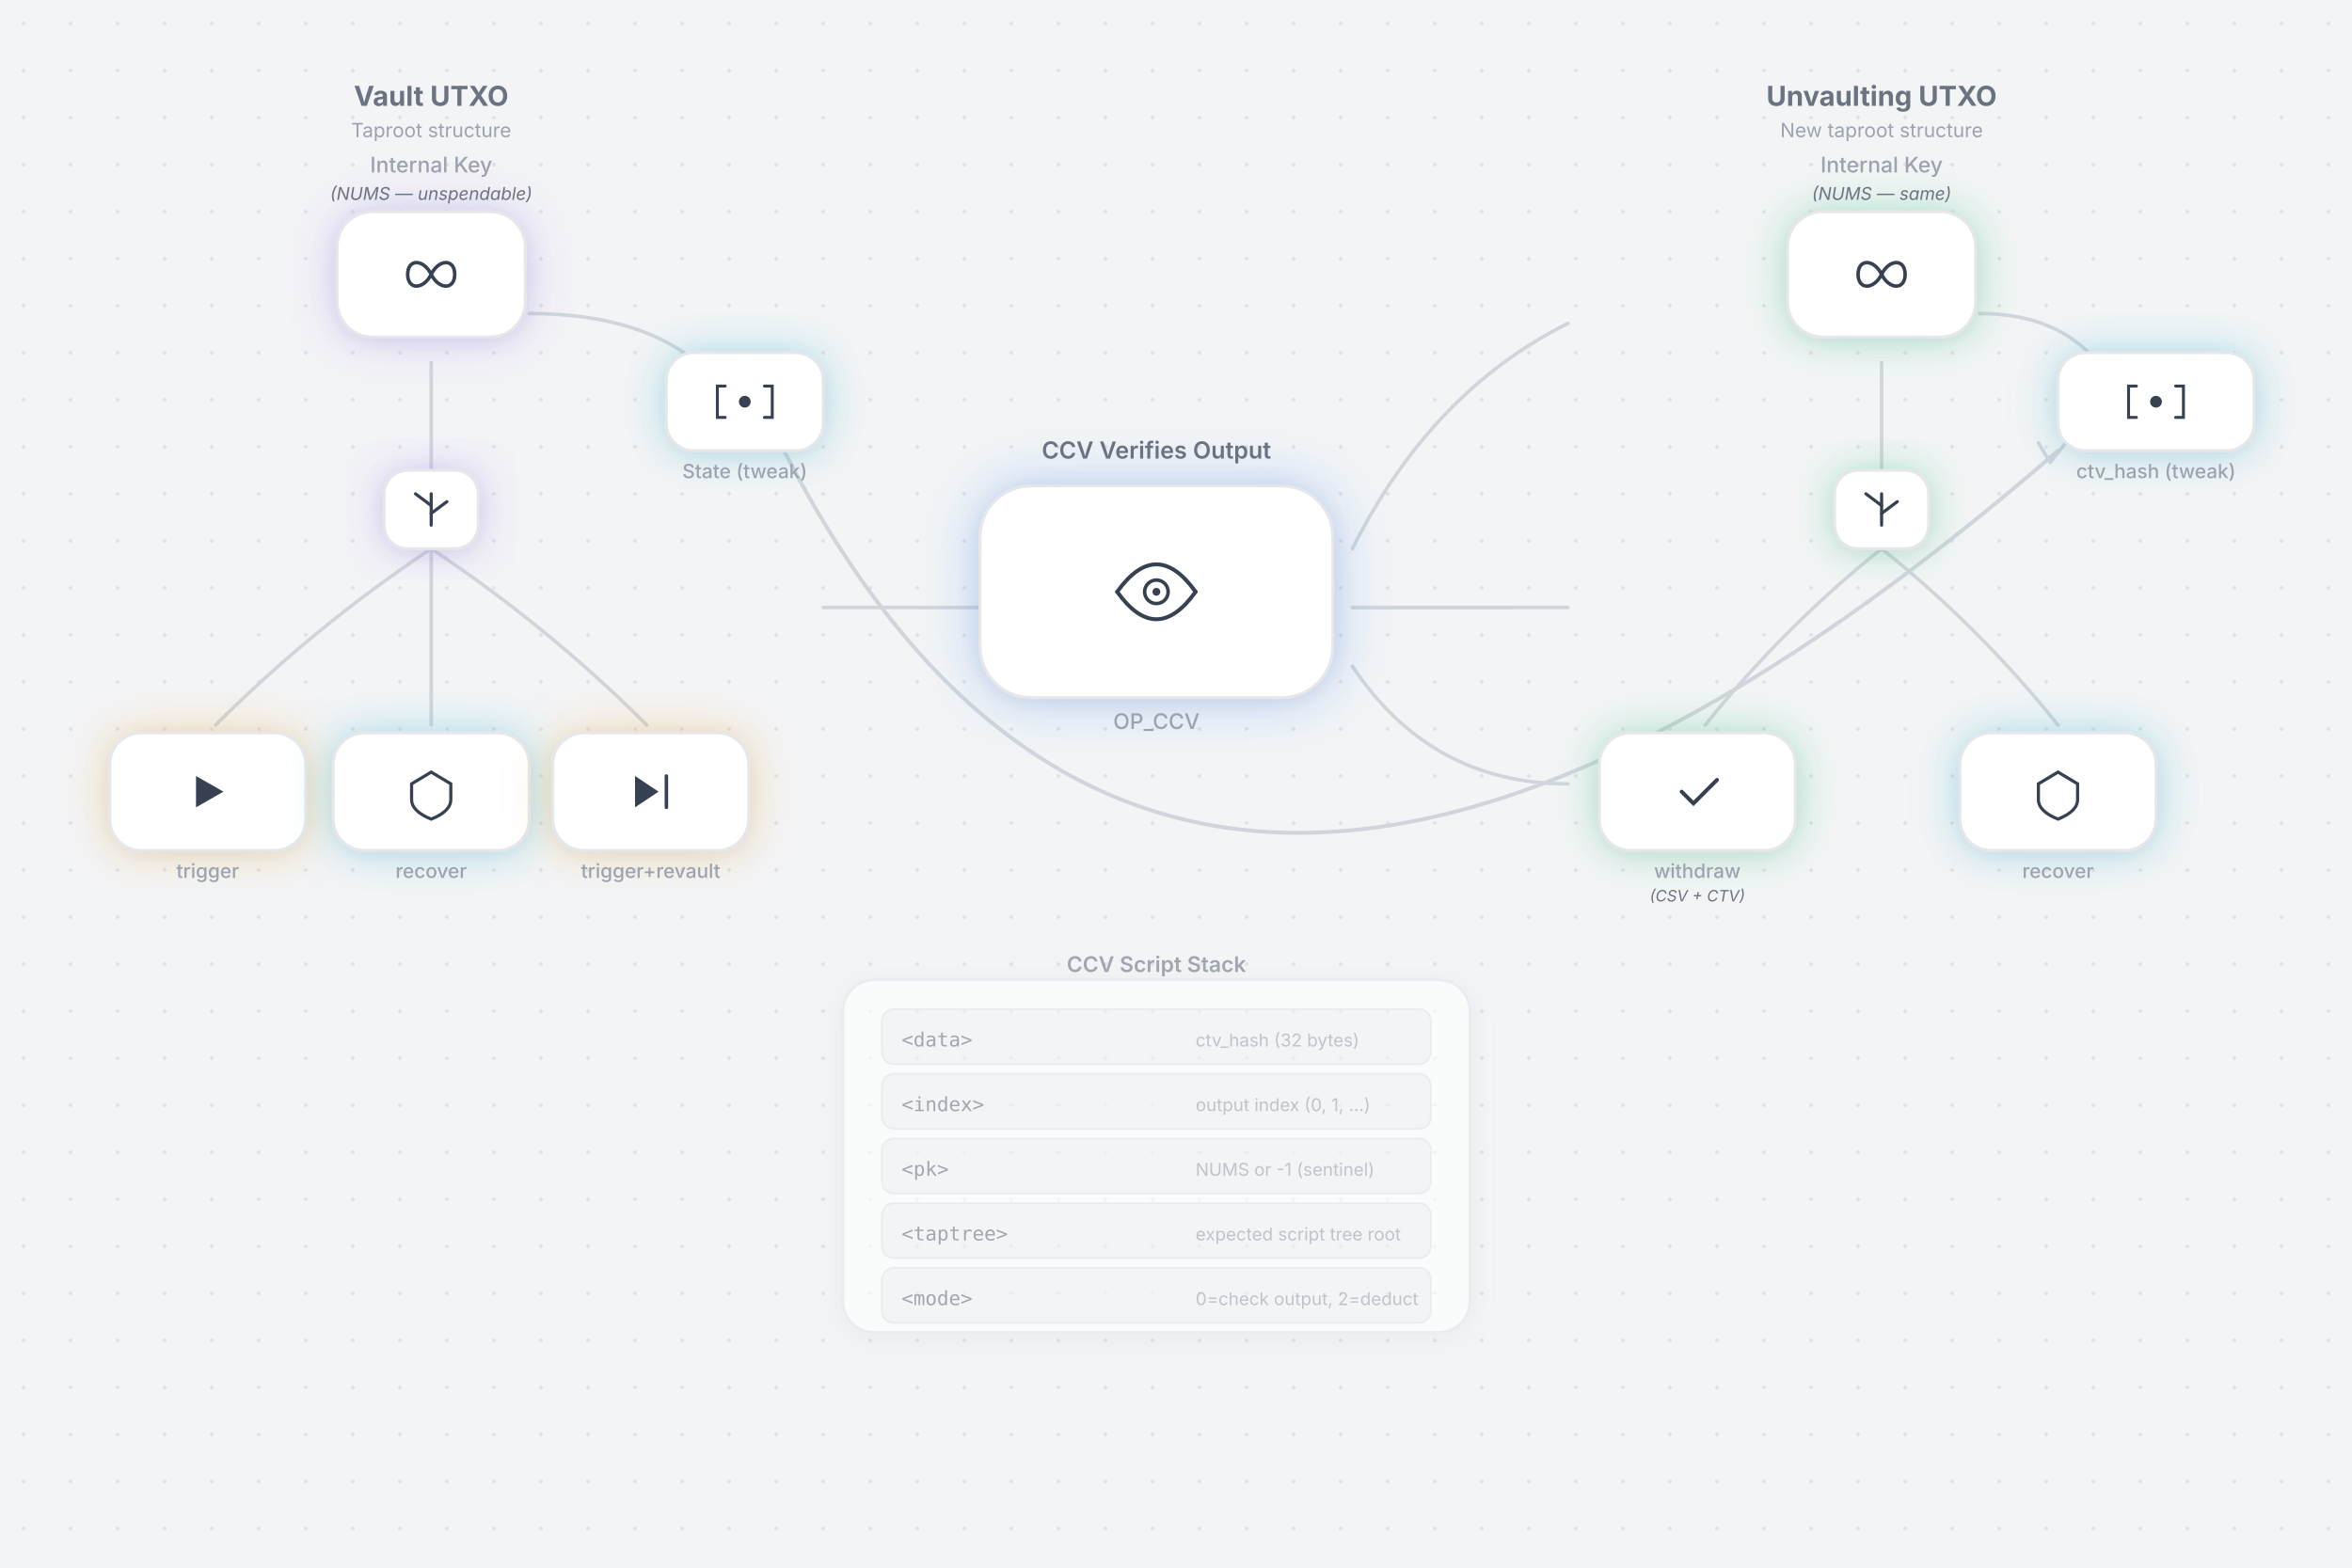
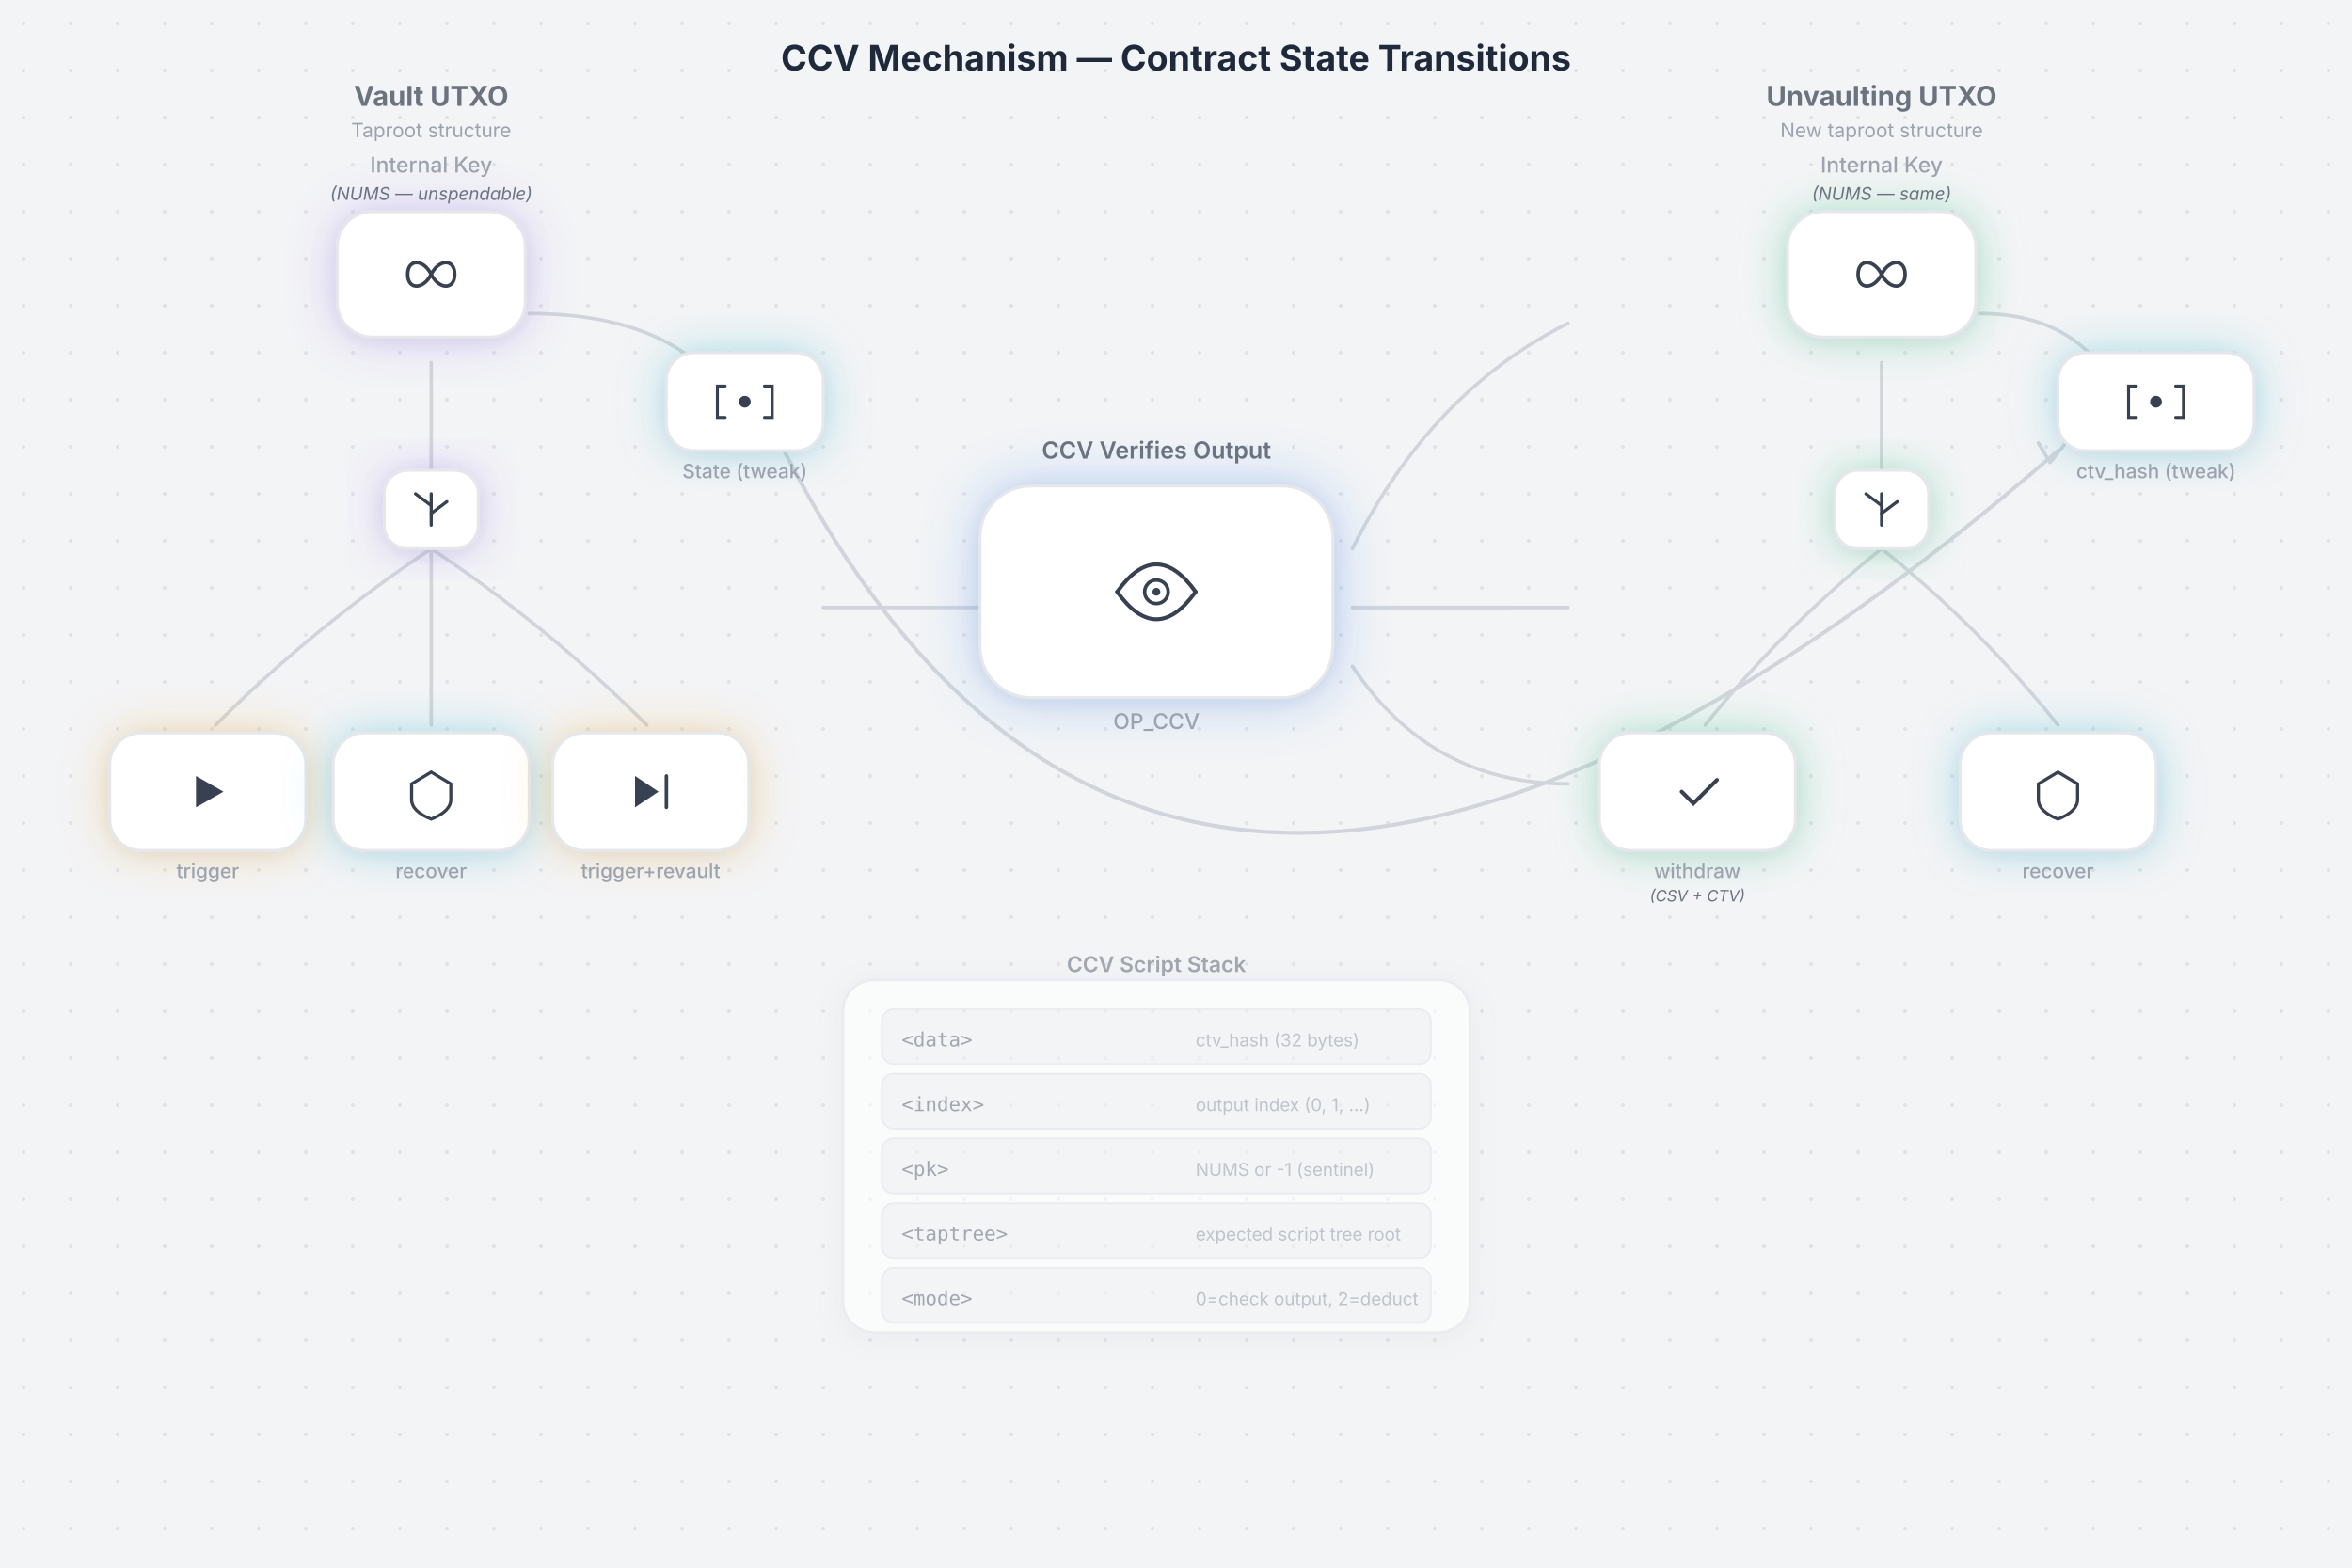
<svg xmlns="http://www.w3.org/2000/svg" viewBox="0 0 1200 800" width="1200" height="800" font-family="system-ui, -apple-system, sans-serif">
  <defs>
    <pattern id="dots" x="0" y="0" width="24" height="24" patternUnits="userSpaceOnUse">
      <circle cx="12" cy="12" r="1" fill="#c9cdd3" opacity="0.45" />
    </pattern>
    <filter id="cardShadow" x="-20%" y="-20%" width="140%" height="140%">
      <feDropShadow dx="0" dy="2" stdDeviation="6" flood-color="#9ca3b0" flood-opacity="0.18" />
    </filter>
    <filter id="activeGlow" x="-50%" y="-50%" width="200%" height="200%">
      <feDropShadow dx="0" dy="0" stdDeviation="18" flood-color="#ffffff" flood-opacity="0.55" />
      <feDropShadow dx="0" dy="0" stdDeviation="10" flood-color="#e0e7ff" flood-opacity="0.4" />
    </filter>
    <filter id="purpleGlow" x="-40%" y="-40%" width="180%" height="180%">
      <feDropShadow dx="0" dy="0" stdDeviation="12" flood-color="#8b5cf6" flood-opacity="0.3" />
    </filter>
    <filter id="blueGlow" x="-40%" y="-40%" width="180%" height="180%">
      <feDropShadow dx="0" dy="0" stdDeviation="14" flood-color="#3b82f6" flood-opacity="0.35" />
    </filter>
    <filter id="amberGlow" x="-40%" y="-40%" width="180%" height="180%">
      <feDropShadow dx="0" dy="0" stdDeviation="12" flood-color="#f59e0b" flood-opacity="0.3" />
    </filter>
    <filter id="greenGlow" x="-40%" y="-40%" width="180%" height="180%">
      <feDropShadow dx="0" dy="0" stdDeviation="12" flood-color="#22c55e" flood-opacity="0.3" />
    </filter>
    <filter id="cyanGlow" x="-40%" y="-40%" width="180%" height="180%">
      <feDropShadow dx="0" dy="0" stdDeviation="12" flood-color="#06b6d4" flood-opacity="0.3" />
    </filter>
    <filter id="redGlow" x="-40%" y="-40%" width="180%" height="180%">
      <feDropShadow dx="0" dy="0" stdDeviation="12" flood-color="#ef4444" flood-opacity="0.3" />
    </filter>
    <linearGradient id="purpleGrad" x1="0" y1="0" x2="1" y2="1">
      <stop offset="0%" stop-color="#8b5cf6" />
      <stop offset="100%" stop-color="#6d28d9" />
    </linearGradient>
    <linearGradient id="blueGrad" x1="0" y1="0" x2="1" y2="1">
      <stop offset="0%" stop-color="#3b82f6" />
      <stop offset="100%" stop-color="#1d4ed8" />
    </linearGradient>
    <linearGradient id="amberGrad" x1="0" y1="0" x2="1" y2="1">
      <stop offset="0%" stop-color="#f59e0b" />
      <stop offset="100%" stop-color="#d97706" />
    </linearGradient>
    <linearGradient id="greenGrad" x1="0" y1="0" x2="1" y2="1">
      <stop offset="0%" stop-color="#22c55e" />
      <stop offset="100%" stop-color="#16a34a" />
    </linearGradient>
    <linearGradient id="cyanGrad" x1="0" y1="0" x2="1" y2="1">
      <stop offset="0%" stop-color="#06b6d4" />
      <stop offset="100%" stop-color="#0891b2" />
    </linearGradient>
  </defs>
  <rect width="1200" height="800" fill="#f3f4f6" />
  <rect width="1200" height="800" fill="url(#dots)" />
+   <text x="600" y="36" fill="#1e293b" font-size="18" text-anchor="middle" font-weight="700">CCV Mechanism — Contract State Transitions</text>
  <line x1="220" y1="185" x2="220" y2="240" stroke="#d1d5db" stroke-width="1.8" stroke-linecap="round" />
  <path d="M220,280 Q160,320 110,370" stroke="#d1d5db" stroke-width="1.8" stroke-linecap="round" fill="none" />
  <line x1="220" y1="280" x2="220" y2="370" stroke="#d1d5db" stroke-width="1.8" stroke-linecap="round" />
  <path d="M220,280 Q280,320 330,370" stroke="#d1d5db" stroke-width="1.8" stroke-linecap="round" fill="none" />
  <path d="M270,160 Q340,160 370,200" stroke="#d1d5db" stroke-width="1.8" stroke-linecap="round" fill="none" />
  <line x1="420" y1="310" x2="500" y2="310" stroke="#d1d5db" stroke-width="1.8" stroke-linecap="round" />
  <path d="M690" y1="280" stroke="#d1d5db" stroke-width="1.8" stroke-linecap="round" fill="none" />
  <line x1="690" y1="310" x2="770" y2="310" stroke="#d1d5db" stroke-width="1.8" stroke-linecap="round" />
  <path d="M690,280 Q730,200 800,165" stroke="#d1d5db" stroke-width="1.8" stroke-linecap="round" fill="none" />
  <line x1="690" y1="310" x2="800" y2="310" stroke="#d1d5db" stroke-width="1.8" stroke-linecap="round" />
  <path d="M690,340 Q730,400 800,400" stroke="#d1d5db" stroke-width="1.8" stroke-linecap="round" fill="none" />
  <line x1="960" y1="185" x2="960" y2="240" stroke="#d1d5db" stroke-width="1.8" stroke-linecap="round" />
  <path d="M960,280 Q910,320 870,370" stroke="#d1d5db" stroke-width="1.8" stroke-linecap="round" fill="none" />
  <path d="M960,280 Q1010,320 1050,370" stroke="#d1d5db" stroke-width="1.8" stroke-linecap="round" fill="none" />
  <path d="M1010,160 Q1060,160 1080,200" stroke="#d1d5db" stroke-width="1.8" stroke-linecap="round" fill="none" />
  <path d="M400,230 Q600,620 1050,230" stroke="#d1d5db" stroke-width="2" stroke-linecap="round" fill="none" />
  <path d="M1046,236 L1054,226 M1046,236 L1040,226" stroke="#d1d5db" stroke-width="1.8" stroke-linecap="round" fill="none" />
  <line x1="220" y1="185" x2="220" y2="240" stroke="#8b5cf6" stroke-width="2.2" stroke-dasharray="8,6" stroke-linecap="round" opacity="0">
    <animate attributeName="opacity" values="0;0;0.55;0.55;0;0" keyTimes="0;0.02;0.05;0.23;0.25;1" dur="16s" repeatCount="indefinite" />
    <animate attributeName="stroke-dashoffset" from="0" to="-14" dur="0.3s" repeatCount="indefinite" />
  </line>
  <path d="M220,280 Q160,320 110,370" stroke="#8b5cf6" stroke-width="2.2" stroke-dasharray="8,6" stroke-linecap="round" fill="none" opacity="0">
    <animate attributeName="opacity" values="0;0;0.55;0.55;0;0" keyTimes="0;0.06;0.09;0.23;0.25;1" dur="16s" repeatCount="indefinite" />
    <animate attributeName="stroke-dashoffset" from="0" to="-14" dur="0.35s" repeatCount="indefinite" />
  </path>
  <line x1="220" y1="280" x2="220" y2="370" stroke="#8b5cf6" stroke-width="2.2" stroke-dasharray="8,6" stroke-linecap="round" opacity="0">
    <animate attributeName="opacity" values="0;0;0.55;0.55;0;0" keyTimes="0;0.08;0.11;0.23;0.25;1" dur="16s" repeatCount="indefinite" />
    <animate attributeName="stroke-dashoffset" from="0" to="-14" dur="0.35s" repeatCount="indefinite" />
  </line>
  <path d="M220,280 Q280,320 330,370" stroke="#8b5cf6" stroke-width="2.2" stroke-dasharray="8,6" stroke-linecap="round" fill="none" opacity="0">
    <animate attributeName="opacity" values="0;0;0.55;0.55;0;0" keyTimes="0;0.10;0.13;0.23;0.25;1" dur="16s" repeatCount="indefinite" />
    <animate attributeName="stroke-dashoffset" from="0" to="-14" dur="0.35s" repeatCount="indefinite" />
  </path>
  <path d="M690,280 Q730,200 800,165" stroke="#3b82f6" stroke-width="2.2" stroke-dasharray="8,6" stroke-linecap="round" fill="none" opacity="0">
    <animate attributeName="opacity" values="0;0;0.55;0.55;0;0" keyTimes="0;0.28;0.32;0.48;0.50;1" dur="16s" repeatCount="indefinite" />
    <animate attributeName="stroke-dashoffset" from="0" to="-14" dur="0.3s" repeatCount="indefinite" />
  </path>
  <line x1="690" y1="310" x2="800" y2="310" stroke="#3b82f6" stroke-width="2.2" stroke-dasharray="8,6" stroke-linecap="round" opacity="0">
    <animate attributeName="opacity" values="0;0;0.55;0.55;0;0" keyTimes="0;0.32;0.35;0.48;0.50;1" dur="16s" repeatCount="indefinite" />
    <animate attributeName="stroke-dashoffset" from="0" to="-14" dur="0.3s" repeatCount="indefinite" />
  </line>
  <path d="M690,340 Q730,400 800,400" stroke="#3b82f6" stroke-width="2.2" stroke-dasharray="8,6" stroke-linecap="round" fill="none" opacity="0">
    <animate attributeName="opacity" values="0;0;0.55;0.55;0;0" keyTimes="0;0.36;0.39;0.48;0.50;1" dur="16s" repeatCount="indefinite" />
    <animate attributeName="stroke-dashoffset" from="0" to="-14" dur="0.3s" repeatCount="indefinite" />
  </path>
  <path d="M400,230 Q600,620 1050,230" stroke="#06b6d4" stroke-width="2.5" stroke-dasharray="10,7" stroke-linecap="round" fill="none" opacity="0">
    <animate attributeName="opacity" values="0;0;0.55;0.55;0;0" keyTimes="0;0.50;0.53;0.73;0.75;1" dur="16s" repeatCount="indefinite" />
    <animate attributeName="stroke-dashoffset" from="0" to="-17" dur="0.8s" repeatCount="indefinite" />
  </path>
  <line x1="960" y1="185" x2="960" y2="240" stroke="#22c55e" stroke-width="2.2" stroke-dasharray="8,6" stroke-linecap="round" opacity="0">
    <animate attributeName="opacity" values="0;0;0.55;0.55;0;0" keyTimes="0;0.75;0.77;0.88;0.90;1" dur="16s" repeatCount="indefinite" />
    <animate attributeName="stroke-dashoffset" from="0" to="-14" dur="0.3s" repeatCount="indefinite" />
  </line>
  <path d="M960,280 Q910,320 870,370" stroke="#22c55e" stroke-width="2.2" stroke-dasharray="8,6" stroke-linecap="round" fill="none" opacity="0">
    <animate attributeName="opacity" values="0;0;0.55;0.55;0;0" keyTimes="0;0.77;0.79;0.88;0.90;1" dur="16s" repeatCount="indefinite" />
    <animate attributeName="stroke-dashoffset" from="0" to="-14" dur="0.35s" repeatCount="indefinite" />
  </path>
  <path d="M960,280 Q1010,320 1050,370" stroke="#22c55e" stroke-width="2.2" stroke-dasharray="8,6" stroke-linecap="round" fill="none" opacity="0">
    <animate attributeName="opacity" values="0;0;0.55;0.55;0;0" keyTimes="0;0.79;0.81;0.88;0.90;1" dur="16s" repeatCount="indefinite" />
    <animate attributeName="stroke-dashoffset" from="0" to="-14" dur="0.35s" repeatCount="indefinite" />
  </path>
  <g opacity="0">
    <animate attributeName="opacity" values="0;0;1;1;0;0" keyTimes="0;0.05;0.08;0.23;0.25;1" dur="16s" repeatCount="indefinite" />
    <circle r="3.5" fill="#8b5cf6">
      <animate attributeName="opacity" values="0.1;0.8;0.8;0.1" dur="0.5s" repeatCount="indefinite" />
      <animate attributeName="cx" from="220" to="220" dur="0.5s" repeatCount="indefinite" />
      <animate attributeName="cy" from="185" to="240" dur="0.5s" repeatCount="indefinite" />
    </circle>
    <circle r="3" fill="#c4b5fd">
      <animate attributeName="opacity" values="0.1;0.6;0.6;0.1" dur="0.7s" repeatCount="indefinite" />
      <animateMotion path="M220,280 Q160,320 110,370" dur="0.7s" repeatCount="indefinite" />
    </circle>
    <circle r="3" fill="#c4b5fd">
      <animate attributeName="opacity" values="0.1;0.6;0.6;0.1" dur="0.65s" repeatCount="indefinite" />
      <animate attributeName="cx" from="220" to="220" dur="0.65s" repeatCount="indefinite" />
      <animate attributeName="cy" from="280" to="370" dur="0.65s" repeatCount="indefinite" />
    </circle>
    <circle r="3" fill="#c4b5fd">
      <animate attributeName="opacity" values="0.1;0.6;0.6;0.1" dur="0.75s" repeatCount="indefinite" />
      <animateMotion path="M220,280 Q280,320 330,370" dur="0.75s" repeatCount="indefinite" />
    </circle>
  </g>
  <g opacity="0">
    <animate attributeName="opacity" values="0;0;1;1;0;0" keyTimes="0;0.28;0.32;0.48;0.50;1" dur="16s" repeatCount="indefinite" />
    <circle r="4" fill="#3b82f6">
      <animate attributeName="opacity" values="0.1;0.9;0.9;0.1" dur="0.6s" repeatCount="indefinite" />
      <animateMotion path="M690,280 Q730,200 800,165" dur="0.6s" repeatCount="indefinite" />
    </circle>
    <circle r="4" fill="#3b82f6">
      <animate attributeName="opacity" values="0.1;0.9;0.9;0.1" dur="0.55s" repeatCount="indefinite" />
      <animate attributeName="cx" from="690" to="800" dur="0.55s" repeatCount="indefinite" />
      <animate attributeName="cy" from="310" to="310" dur="0.55s" repeatCount="indefinite" />
    </circle>
    <circle r="4" fill="#3b82f6">
      <animate attributeName="opacity" values="0.1;0.9;0.9;0.1" dur="0.7s" repeatCount="indefinite" />
      <animateMotion path="M690,340 Q730,400 800,400" dur="0.7s" repeatCount="indefinite" />
    </circle>
  </g>
  <g opacity="0">
    <animate attributeName="opacity" values="0;0;1;1;0;0" keyTimes="0;0.50;0.53;0.73;0.75;1" dur="16s" repeatCount="indefinite" />
    <circle r="5" fill="#06b6d4">
      <animate attributeName="opacity" values="0.2;0.9;0.9;0.2" dur="1.6s" repeatCount="indefinite" />
      <animateMotion path="M400,230 Q600,620 1050,230" dur="1.6s" repeatCount="indefinite" />
    </circle>
    <circle r="3" fill="#67e8f9">
      <animate attributeName="opacity" values="0.1;0.5;0.5;0.1" dur="1.8s" repeatCount="indefinite" />
      <animateMotion path="M400,230 Q600,620 1050,230" dur="1.8s" repeatCount="indefinite" />
    </circle>
  </g>
  <g opacity="0">
    <animate attributeName="opacity" values="0;0;1;1;0;0" keyTimes="0;0.75;0.77;0.88;0.90;1" dur="16s" repeatCount="indefinite" />
    <circle r="3.5" fill="#22c55e">
      <animate attributeName="opacity" values="0.1;0.8;0.8;0.1" dur="0.5s" repeatCount="indefinite" />
      <animate attributeName="cx" from="960" to="960" dur="0.5s" repeatCount="indefinite" />
      <animate attributeName="cy" from="185" to="240" dur="0.5s" repeatCount="indefinite" />
    </circle>
    <circle r="3" fill="#22c55e">
      <animate attributeName="opacity" values="0.1;0.6;0.6;0.1" dur="0.65s" repeatCount="indefinite" />
      <animateMotion path="M960,280 Q910,320 870,370" dur="0.65s" repeatCount="indefinite" />
    </circle>
    <circle r="3" fill="#22c55e">
      <animate attributeName="opacity" values="0.1;0.6;0.6;0.1" dur="0.75s" repeatCount="indefinite" />
      <animateMotion path="M960,280 Q1010,320 1050,370" dur="0.75s" repeatCount="indefinite" />
    </circle>
  </g>
  <g aria-label="Vault Internal Key (NUMS)">
    <g transform="translate(172, 108)">
      <rect width="96" height="64" rx="18" fill="url(#purpleGrad)" filter="url(#purpleGlow)" />
      <g transform="translate(48, 32)" stroke="white" stroke-width="2" stroke-linecap="round" fill="none">
        <path d="M-12,0 C-12,-8 -4,-8 0,0 C4,8 12,8 12,0 C12,-8 4,-8 0,0 C-4,8 -12,8 -12,0" stroke-width="1.8" />
      </g>
      <rect width="96" height="64" rx="18" fill="white" stroke="#e5e7eb" stroke-width="1.5" filter="url(#cardShadow)">
        <animate attributeName="opacity" values="1;1;0;0;1;1" keyTimes="0;0.02;0.05;0.23;0.25;1" dur="16s" repeatCount="indefinite" />
      </rect>
      <g transform="translate(48, 32)" stroke="#374151" stroke-width="2" stroke-linecap="round" fill="none">
        <animate attributeName="opacity" values="1;1;0;0;1;1" keyTimes="0;0.02;0.05;0.23;0.25;1" dur="16s" repeatCount="indefinite" />
        <path d="M-12,0 C-12,-8 -4,-8 0,0 C4,8 12,8 12,0 C12,-8 4,-8 0,0 C-4,8 -12,8 -12,0" stroke-width="1.8" />
      </g>
      <rect x="-5" y="-5" width="106" height="74" rx="23" fill="none" stroke="white" stroke-width="2" opacity="0" filter="url(#activeGlow)">
        <animate attributeName="opacity" values="0;0;0.7;0.7;0;0" keyTimes="0;0.03;0.05;0.07;0.09;1" dur="16s" repeatCount="indefinite" />
      </rect>
    </g>
    <text x="220" y="88" fill="#9ca3af" font-size="11" text-anchor="middle" font-weight="500">Internal Key</text>
    <text x="220" y="102" fill="#6b7280" font-size="9" text-anchor="middle" font-style="italic">(NUMS — unspendable)</text>
  </g>
  <g aria-label="Vault Taptree Root">
    <g transform="translate(196, 240)">
      <rect width="48" height="40" rx="12" fill="url(#purpleGrad)" filter="url(#purpleGlow)" />
      <g transform="translate(24, 20)" stroke="white" stroke-width="1.6" stroke-linecap="round" fill="none">
        <line x1="0" y1="-8" x2="0" y2="8" />
        <line x1="0" y1="-2" x2="-8" y2="-8" />
        <line x1="0" y1="2" x2="8" y2="-4" />
      </g>
      <rect width="48" height="40" rx="12" fill="white" stroke="#e5e7eb" stroke-width="1.5" filter="url(#cardShadow)">
        <animate attributeName="opacity" values="1;1;0;0;1;1" keyTimes="0;0.05;0.08;0.23;0.25;1" dur="16s" repeatCount="indefinite" />
      </rect>
      <g transform="translate(24, 20)" stroke="#374151" stroke-width="1.6" stroke-linecap="round" fill="none">
        <animate attributeName="opacity" values="1;1;0;0;1;1" keyTimes="0;0.05;0.08;0.23;0.25;1" dur="16s" repeatCount="indefinite" />
        <line x1="0" y1="-8" x2="0" y2="8" />
        <line x1="0" y1="-2" x2="-8" y2="-8" />
        <line x1="0" y1="2" x2="8" y2="-4" />
      </g>
    </g>
  </g>
  <g aria-label="Trigger leaf">
    <g transform="translate(56, 374)">
      <rect width="100" height="60" rx="16" fill="url(#amberGrad)" filter="url(#amberGlow)" />
      <g transform="translate(50, 30)" stroke="white" stroke-width="1.8" stroke-linecap="round" fill="none">
        <polygon points="-6,-8 8,0 -6,8" fill="white" stroke="none" />
      </g>
      <rect width="100" height="60" rx="16" fill="white" stroke="#e5e7eb" stroke-width="1.5" filter="url(#cardShadow)">
        <animate attributeName="opacity" values="1;1;0;0;1;1" keyTimes="0;0.08;0.11;0.23;0.25;1" dur="16s" repeatCount="indefinite" />
      </rect>
      <g transform="translate(50, 30)" stroke="#374151" stroke-width="1.8" stroke-linecap="round" fill="none">
        <animate attributeName="opacity" values="1;1;0;0;1;1" keyTimes="0;0.08;0.11;0.23;0.25;1" dur="16s" repeatCount="indefinite" />
        <polygon points="-6,-8 8,0 -6,8" fill="#374151" stroke="none" />
      </g>
    </g>
    <text x="106" y="448" fill="#9ca3af" font-size="10" text-anchor="middle" font-weight="500">trigger</text>
  </g>
  <g aria-label="Recover leaf">
    <g transform="translate(170, 374)">
      <rect width="100" height="60" rx="16" fill="url(#cyanGrad)" filter="url(#cyanGlow)" />
      <g transform="translate(50, 30)" stroke="white" stroke-width="1.8" stroke-linecap="round" fill="none">
        <path d="M0,-10 L-10,-4 L-10,4 Q-10,10 0,14 Q10,10 10,4 L10,-4 Z" stroke-width="1.6" />
      </g>
      <rect width="100" height="60" rx="16" fill="white" stroke="#e5e7eb" stroke-width="1.5" filter="url(#cardShadow)">
        <animate attributeName="opacity" values="1;1;0;0;1;1" keyTimes="0;0.10;0.13;0.23;0.25;1" dur="16s" repeatCount="indefinite" />
      </rect>
      <g transform="translate(50, 30)" stroke="#374151" stroke-width="1.8" stroke-linecap="round" fill="none">
        <animate attributeName="opacity" values="1;1;0;0;1;1" keyTimes="0;0.10;0.13;0.23;0.25;1" dur="16s" repeatCount="indefinite" />
        <path d="M0,-10 L-10,-4 L-10,4 Q-10,10 0,14 Q10,10 10,4 L10,-4 Z" stroke-width="1.6" />
      </g>
    </g>
    <text x="220" y="448" fill="#9ca3af" font-size="10" text-anchor="middle" font-weight="500">recover</text>
  </g>
  <g aria-label="Trigger and Revault leaf">
    <g transform="translate(282, 374)">
      <rect width="100" height="60" rx="16" fill="url(#amberGrad)" filter="url(#amberGlow)" />
      <g transform="translate(50, 30)" stroke="white" stroke-width="1.8" stroke-linecap="round" fill="none">
        <polygon points="-8,-8 4,0 -8,8" fill="white" stroke="none" />
        <line x1="8" y1="-8" x2="8" y2="8" />
      </g>
      <rect width="100" height="60" rx="16" fill="white" stroke="#e5e7eb" stroke-width="1.5" filter="url(#cardShadow)">
        <animate attributeName="opacity" values="1;1;0;0;1;1" keyTimes="0;0.12;0.15;0.23;0.25;1" dur="16s" repeatCount="indefinite" />
      </rect>
      <g transform="translate(50, 30)" stroke="#374151" stroke-width="1.8" stroke-linecap="round" fill="none">
        <animate attributeName="opacity" values="1;1;0;0;1;1" keyTimes="0;0.12;0.15;0.23;0.25;1" dur="16s" repeatCount="indefinite" />
        <polygon points="-8,-8 4,0 -8,8" fill="#374151" stroke="none" />
        <line x1="8" y1="-8" x2="8" y2="8" />
      </g>
    </g>
    <text x="332" y="448" fill="#9ca3af" font-size="10" text-anchor="middle" font-weight="500">trigger+revault</text>
  </g>
  <g aria-label="Vault Data Tweak">
    <g transform="translate(340, 180)">
      <rect width="80" height="50" rx="14" fill="url(#cyanGrad)" filter="url(#cyanGlow)" />
      <g transform="translate(40, 25)" stroke="white" stroke-width="1.6" stroke-linecap="round" fill="none">
        <path d="M-10,-8 L-14,-8 L-14,8 L-10,8" stroke-width="1.5" />
        <path d="M10,-8 L14,-8 L14,8 L10,8" stroke-width="1.5" />
        <circle cx="0" cy="0" r="3" fill="white" stroke="none" />
      </g>
      <rect width="80" height="50" rx="14" fill="white" stroke="#e5e7eb" stroke-width="1.5" filter="url(#cardShadow)">
        <animate attributeName="opacity" values="1;1;0;0;1;1" keyTimes="0;0.04;0.07;0.23;0.25;1" dur="16s" repeatCount="indefinite" />
      </rect>
      <g transform="translate(40, 25)" stroke="#374151" stroke-width="1.6" stroke-linecap="round" fill="none">
        <animate attributeName="opacity" values="1;1;0;0;1;1" keyTimes="0;0.04;0.07;0.23;0.25;1" dur="16s" repeatCount="indefinite" />
        <path d="M-10,-8 L-14,-8 L-14,8 L-10,8" stroke-width="1.5" />
        <path d="M10,-8 L14,-8 L14,8 L10,8" stroke-width="1.5" />
        <circle cx="0" cy="0" r="3" fill="#374151" stroke="none" />
      </g>
    </g>
    <text x="380" y="244" fill="#9ca3af" font-size="10" text-anchor="middle" font-weight="500">State (tweak)</text>
  </g>
  <g aria-label="OP_CHECKCONTRACTVERIFY execution">
    <g transform="translate(500, 248)">
      <rect width="180" height="108" rx="26" fill="url(#blueGrad)" filter="url(#blueGlow)" />
      <g transform="translate(90, 54)" stroke="white" stroke-width="2" stroke-linecap="round" fill="none">
        <path d="M-20,0 Q-10,-14 0,-14 Q10,-14 20,0" stroke-width="2" />
        <path d="M-20,0 Q-10,14 0,14 Q10,14 20,0" stroke-width="2" />
        <circle cx="0" cy="0" r="6" stroke-width="1.8" />
        <circle cx="0" cy="0" r="2" fill="white" stroke="none" />
      </g>
      <rect width="180" height="108" rx="26" fill="white" stroke="#e5e7eb" stroke-width="1.5" filter="url(#cardShadow)">
        <animate attributeName="opacity" values="1;1;0;0;1;1" keyTimes="0;0.25;0.28;0.48;0.50;1" dur="16s" repeatCount="indefinite" />
      </rect>
      <g transform="translate(90, 54)" stroke="#374151" stroke-width="2" stroke-linecap="round" fill="none">
        <animate attributeName="opacity" values="1;1;0;0;1;1" keyTimes="0;0.25;0.28;0.48;0.50;1" dur="16s" repeatCount="indefinite" />
        <path d="M-20,0 Q-10,-14 0,-14 Q10,-14 20,0" stroke-width="2" />
        <path d="M-20,0 Q-10,14 0,14 Q10,14 20,0" stroke-width="2" />
        <circle cx="0" cy="0" r="6" stroke-width="1.8" />
        <circle cx="0" cy="0" r="2" fill="#374151" stroke="none" />
      </g>
      <rect x="-5" y="-5" width="190" height="118" rx="31" fill="none" stroke="white" stroke-width="2" opacity="0" filter="url(#activeGlow)">
        <animate attributeName="opacity" values="0;0;0.7;0.7;0;0" keyTimes="0;0.26;0.28;0.30;0.32;1" dur="16s" repeatCount="indefinite" />
      </rect>
      <rect x="-5" y="-5" width="190" height="118" rx="31" fill="none" stroke="white" stroke-width="1.5" opacity="0">
        <animate attributeName="opacity" values="0;0;0.4;0.4;0;0" keyTimes="0;0.28;0.30;0.46;0.48;1" dur="16s" repeatCount="indefinite" />
        <animate attributeName="x" values="-5;-9;-5" dur="1.3s" repeatCount="indefinite" />
        <animate attributeName="y" values="-5;-9;-5" dur="1.3s" repeatCount="indefinite" />
        <animate attributeName="width" values="190;198;190" dur="1.3s" repeatCount="indefinite" />
        <animate attributeName="height" values="118;126;118" dur="1.3s" repeatCount="indefinite" />
      </rect>
    </g>
    <text x="590" y="372" fill="#9ca3af" font-size="11" text-anchor="middle" font-weight="500">OP_CCV</text>
  </g>
  <text x="748" y="195" fill="#3b82f6" font-size="9" text-anchor="start" font-weight="600" opacity="0">
    <animate attributeName="opacity" values="0;0;0.8;0.8;0;0" keyTimes="0;0.30;0.33;0.48;0.50;1" dur="16s" repeatCount="indefinite" />
    check pk
  </text>
  <text x="748" y="305" fill="#3b82f6" font-size="9" text-anchor="start" font-weight="600" opacity="0">
    <animate attributeName="opacity" values="0;0;0.8;0.8;0;0" keyTimes="0;0.34;0.37;0.48;0.50;1" dur="16s" repeatCount="indefinite" />
    check taptree
  </text>
  <text x="748" y="420" fill="#3b82f6" font-size="9" text-anchor="start" font-weight="600" opacity="0">
    <animate attributeName="opacity" values="0;0;0.8;0.8;0;0" keyTimes="0;0.38;0.41;0.48;0.50;1" dur="16s" repeatCount="indefinite" />
    check tweak
  </text>
  <g aria-label="Unvaulting Internal Key (NUMS)">
    <g transform="translate(912, 108)">
      <rect width="96" height="64" rx="18" fill="url(#greenGrad)" filter="url(#greenGlow)" />
      <g transform="translate(48, 32)" stroke="white" stroke-width="2" stroke-linecap="round" fill="none">
        <path d="M-12,0 C-12,-8 -4,-8 0,0 C4,8 12,8 12,0 C12,-8 4,-8 0,0 C-4,8 -12,8 -12,0" stroke-width="1.8" />
      </g>
      <rect width="96" height="64" rx="18" fill="white" stroke="#e5e7eb" stroke-width="1.5" filter="url(#cardShadow)">
        <animate attributeName="opacity" values="1;1;0;0;1;1" keyTimes="0;0.75;0.77;0.88;0.90;1" dur="16s" repeatCount="indefinite" />
      </rect>
      <g transform="translate(48, 32)" stroke="#374151" stroke-width="2" stroke-linecap="round" fill="none">
        <animate attributeName="opacity" values="1;1;0;0;1;1" keyTimes="0;0.75;0.77;0.88;0.90;1" dur="16s" repeatCount="indefinite" />
        <path d="M-12,0 C-12,-8 -4,-8 0,0 C4,8 12,8 12,0 C12,-8 4,-8 0,0 C-4,8 -12,8 -12,0" stroke-width="1.8" />
      </g>
      <rect x="-5" y="-5" width="106" height="74" rx="23" fill="none" stroke="white" stroke-width="2" opacity="0" filter="url(#activeGlow)">
        <animate attributeName="opacity" values="0;0;0.7;0.7;0;0" keyTimes="0;0.76;0.78;0.80;0.82;1" dur="16s" repeatCount="indefinite" />
      </rect>
    </g>
    <text x="960" y="88" fill="#9ca3af" font-size="11" text-anchor="middle" font-weight="500">Internal Key</text>
    <text x="960" y="102" fill="#6b7280" font-size="9" text-anchor="middle" font-style="italic">(NUMS — same)</text>
  </g>
  <g aria-label="Unvaulting Taptree Root">
    <g transform="translate(936, 240)">
      <rect width="48" height="40" rx="12" fill="url(#greenGrad)" filter="url(#greenGlow)" />
      <g transform="translate(24, 20)" stroke="white" stroke-width="1.6" stroke-linecap="round" fill="none">
        <line x1="0" y1="-8" x2="0" y2="8" />
        <line x1="0" y1="-2" x2="-8" y2="-8" />
        <line x1="0" y1="2" x2="8" y2="-4" />
      </g>
      <rect width="48" height="40" rx="12" fill="white" stroke="#e5e7eb" stroke-width="1.5" filter="url(#cardShadow)">
        <animate attributeName="opacity" values="1;1;0;0;1;1" keyTimes="0;0.77;0.79;0.88;0.90;1" dur="16s" repeatCount="indefinite" />
      </rect>
      <g transform="translate(24, 20)" stroke="#374151" stroke-width="1.6" stroke-linecap="round" fill="none">
        <animate attributeName="opacity" values="1;1;0;0;1;1" keyTimes="0;0.77;0.79;0.88;0.90;1" dur="16s" repeatCount="indefinite" />
        <line x1="0" y1="-8" x2="0" y2="8" />
        <line x1="0" y1="-2" x2="-8" y2="-8" />
        <line x1="0" y1="2" x2="8" y2="-4" />
      </g>
    </g>
  </g>
  <g aria-label="Withdraw leaf (CTV)">
    <g transform="translate(816, 374)">
      <rect width="100" height="60" rx="16" fill="url(#greenGrad)" filter="url(#greenGlow)" />
      <g transform="translate(50, 30)" stroke="white" stroke-width="1.8" stroke-linecap="round" fill="none">
        <polyline points="-8,0 -2,6 10,-6" stroke-width="2" />
      </g>
      <rect width="100" height="60" rx="16" fill="white" stroke="#e5e7eb" stroke-width="1.5" filter="url(#cardShadow)">
        <animate attributeName="opacity" values="1;1;0;0;1;1" keyTimes="0;0.79;0.82;0.88;0.90;1" dur="16s" repeatCount="indefinite" />
      </rect>
      <g transform="translate(50, 30)" stroke="#374151" stroke-width="1.8" stroke-linecap="round" fill="none">
        <animate attributeName="opacity" values="1;1;0;0;1;1" keyTimes="0;0.79;0.82;0.88;0.90;1" dur="16s" repeatCount="indefinite" />
        <polyline points="-8,0 -2,6 10,-6" stroke-width="2" />
      </g>
    </g>
    <text x="866" y="448" fill="#9ca3af" font-size="10" text-anchor="middle" font-weight="500">withdraw</text>
    <text x="866" y="460" fill="#6b7280" font-size="8" text-anchor="middle" font-style="italic">(CSV + CTV)</text>
  </g>
  <g aria-label="Unvaulting Recover leaf">
    <g transform="translate(1000, 374)">
      <rect width="100" height="60" rx="16" fill="url(#cyanGrad)" filter="url(#cyanGlow)" />
      <g transform="translate(50, 30)" stroke="white" stroke-width="1.8" stroke-linecap="round" fill="none">
        <path d="M0,-10 L-10,-4 L-10,4 Q-10,10 0,14 Q10,10 10,4 L10,-4 Z" stroke-width="1.6" />
      </g>
      <rect width="100" height="60" rx="16" fill="white" stroke="#e5e7eb" stroke-width="1.5" filter="url(#cardShadow)">
        <animate attributeName="opacity" values="1;1;0;0;1;1" keyTimes="0;0.81;0.84;0.88;0.90;1" dur="16s" repeatCount="indefinite" />
      </rect>
      <g transform="translate(50, 30)" stroke="#374151" stroke-width="1.8" stroke-linecap="round" fill="none">
        <animate attributeName="opacity" values="1;1;0;0;1;1" keyTimes="0;0.81;0.84;0.88;0.90;1" dur="16s" repeatCount="indefinite" />
        <path d="M0,-10 L-10,-4 L-10,4 Q-10,10 0,14 Q10,10 10,4 L10,-4 Z" stroke-width="1.6" />
      </g>
    </g>
    <text x="1050" y="448" fill="#9ca3af" font-size="10" text-anchor="middle" font-weight="500">recover</text>
  </g>
  <g aria-label="Unvaulting Data Tweak (ctv_hash)">
    <g transform="translate(1050, 180)">
      <rect width="100" height="50" rx="14" fill="url(#cyanGrad)" filter="url(#cyanGlow)" />
      <g transform="translate(50, 25)" stroke="white" stroke-width="1.6" stroke-linecap="round" fill="none">
        <path d="M-10,-8 L-14,-8 L-14,8 L-10,8" stroke-width="1.5" />
        <path d="M10,-8 L14,-8 L14,8 L10,8" stroke-width="1.5" />
        <circle cx="0" cy="0" r="3" fill="white" stroke="none" />
      </g>
      <rect width="100" height="50" rx="14" fill="white" stroke="#e5e7eb" stroke-width="1.5" filter="url(#cardShadow)">
        <animate attributeName="opacity" values="1;1;0;0;1;1" keyTimes="0;0.65;0.68;0.88;0.90;1" dur="16s" repeatCount="indefinite" />
      </rect>
      <g transform="translate(50, 25)" stroke="#374151" stroke-width="1.6" stroke-linecap="round" fill="none">
        <animate attributeName="opacity" values="1;1;0;0;1;1" keyTimes="0;0.65;0.68;0.88;0.90;1" dur="16s" repeatCount="indefinite" />
        <path d="M-10,-8 L-14,-8 L-14,8 L-10,8" stroke-width="1.5" />
        <path d="M10,-8 L14,-8 L14,8 L10,8" stroke-width="1.5" />
        <circle cx="0" cy="0" r="3" fill="#374151" stroke="none" />
      </g>
      <rect x="-5" y="-5" width="110" height="60" rx="19" fill="none" stroke="white" stroke-width="2" opacity="0" filter="url(#activeGlow)">
        <animate attributeName="opacity" values="0;0;0.7;0.7;0;0" keyTimes="0;0.66;0.68;0.70;0.72;1" dur="16s" repeatCount="indefinite" />
      </rect>
    </g>
    <text x="1100" y="244" fill="#9ca3af" font-size="10" text-anchor="middle" font-weight="500">ctv_hash (tweak)</text>
  </g>
  <text x="220" y="54" fill="#6b7280" font-size="14" text-anchor="middle" font-weight="700">Vault UTXO</text>
  <text x="220" y="70" fill="#9ca3af" font-size="10" text-anchor="middle">Taproot structure</text>
  <text x="590" y="234" fill="#6b7280" font-size="12" text-anchor="middle" font-weight="600">CCV Verifies Output</text>
  <text x="960" y="54" fill="#6b7280" font-size="14" text-anchor="middle" font-weight="700">Unvaulting UTXO</text>
  <text x="960" y="70" fill="#9ca3af" font-size="10" text-anchor="middle">New taproot structure</text>
  <text x="600" y="710" fill="#06b6d4" font-size="12" text-anchor="middle" font-weight="600" opacity="0">
    <animate attributeName="opacity" values="0;0;0.8;0.8;0;0" keyTimes="0;0.52;0.55;0.73;0.75;1" dur="16s" repeatCount="indefinite" />
    State carried via taproot tweak
  </text>
  <g aria-label="CCV Stack" opacity="0.6">
    <g transform="translate(430, 500)">
      <rect width="320" height="180" rx="16" fill="white" stroke="#e5e7eb" stroke-width="1.5" filter="url(#cardShadow)" />
      <rect x="20" y="15" width="280" height="28" rx="6" fill="#f3f4f6" stroke="#e5e7eb" stroke-width="1" />
      <text x="30" y="34" fill="#6b7280" font-size="10" font-weight="500" font-family="monospace">&lt;data&gt;</text>
      <text x="180" y="34" fill="#9ca3af" font-size="9" text-anchor="start">ctv_hash (32 bytes)</text>
      <rect x="20" y="48" width="280" height="28" rx="6" fill="#f3f4f6" stroke="#e5e7eb" stroke-width="1" />
      <text x="30" y="67" fill="#6b7280" font-size="10" font-weight="500" font-family="monospace">&lt;index&gt;</text>
      <text x="180" y="67" fill="#9ca3af" font-size="9" text-anchor="start">output index (0, 1, ...)</text>
      <rect x="20" y="81" width="280" height="28" rx="6" fill="#f3f4f6" stroke="#e5e7eb" stroke-width="1" />
      <text x="30" y="100" fill="#6b7280" font-size="10" font-weight="500" font-family="monospace">&lt;pk&gt;</text>
      <text x="180" y="100" fill="#9ca3af" font-size="9" text-anchor="start">NUMS or -1 (sentinel)</text>
      <rect x="20" y="114" width="280" height="28" rx="6" fill="#f3f4f6" stroke="#e5e7eb" stroke-width="1" />
      <text x="30" y="133" fill="#6b7280" font-size="10" font-weight="500" font-family="monospace">&lt;taptree&gt;</text>
      <text x="180" y="133" fill="#9ca3af" font-size="9" text-anchor="start">expected script tree root</text>
      <rect x="20" y="147" width="280" height="28" rx="6" fill="#f3f4f6" stroke="#e5e7eb" stroke-width="1" />
      <text x="30" y="166" fill="#6b7280" font-size="10" font-weight="500" font-family="monospace">&lt;mode&gt;</text>
      <text x="180" y="166" fill="#9ca3af" font-size="9" text-anchor="start">0=check output, 2=deduct</text>
    </g>
    <text x="590" y="496" fill="#6b7280" font-size="11" text-anchor="middle" font-weight="600">CCV Script Stack</text>
  </g>
</svg>
